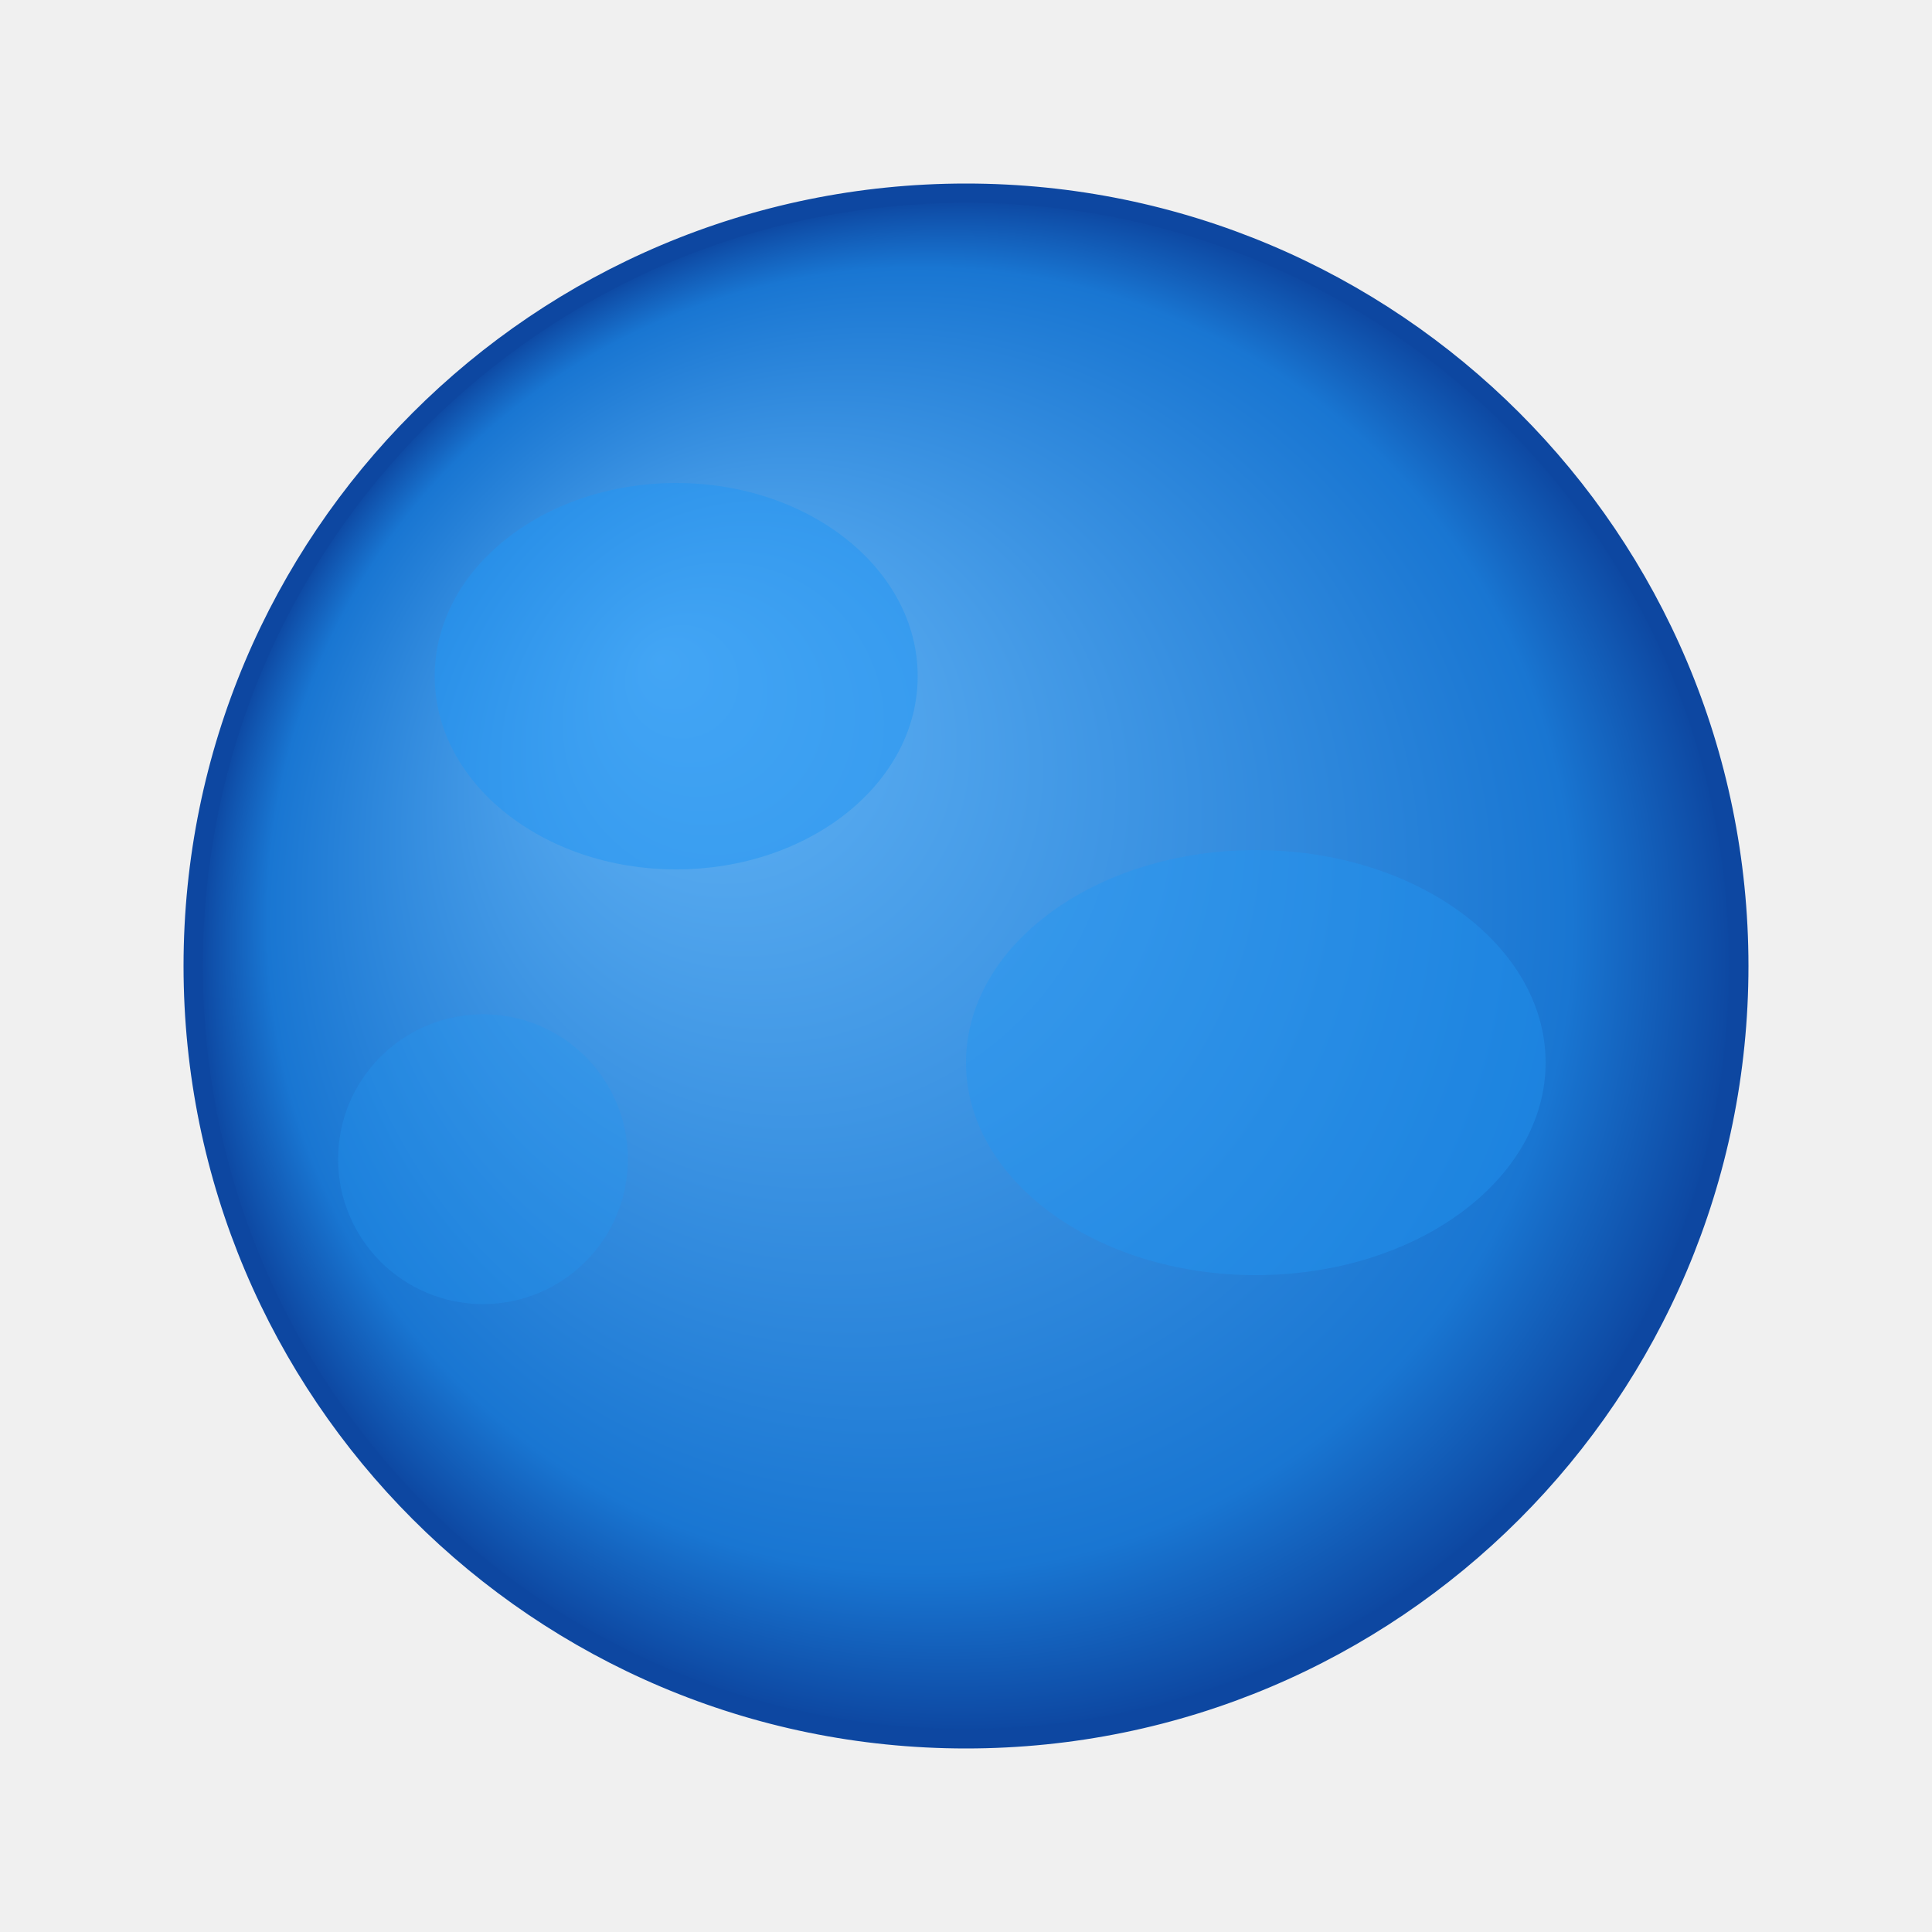
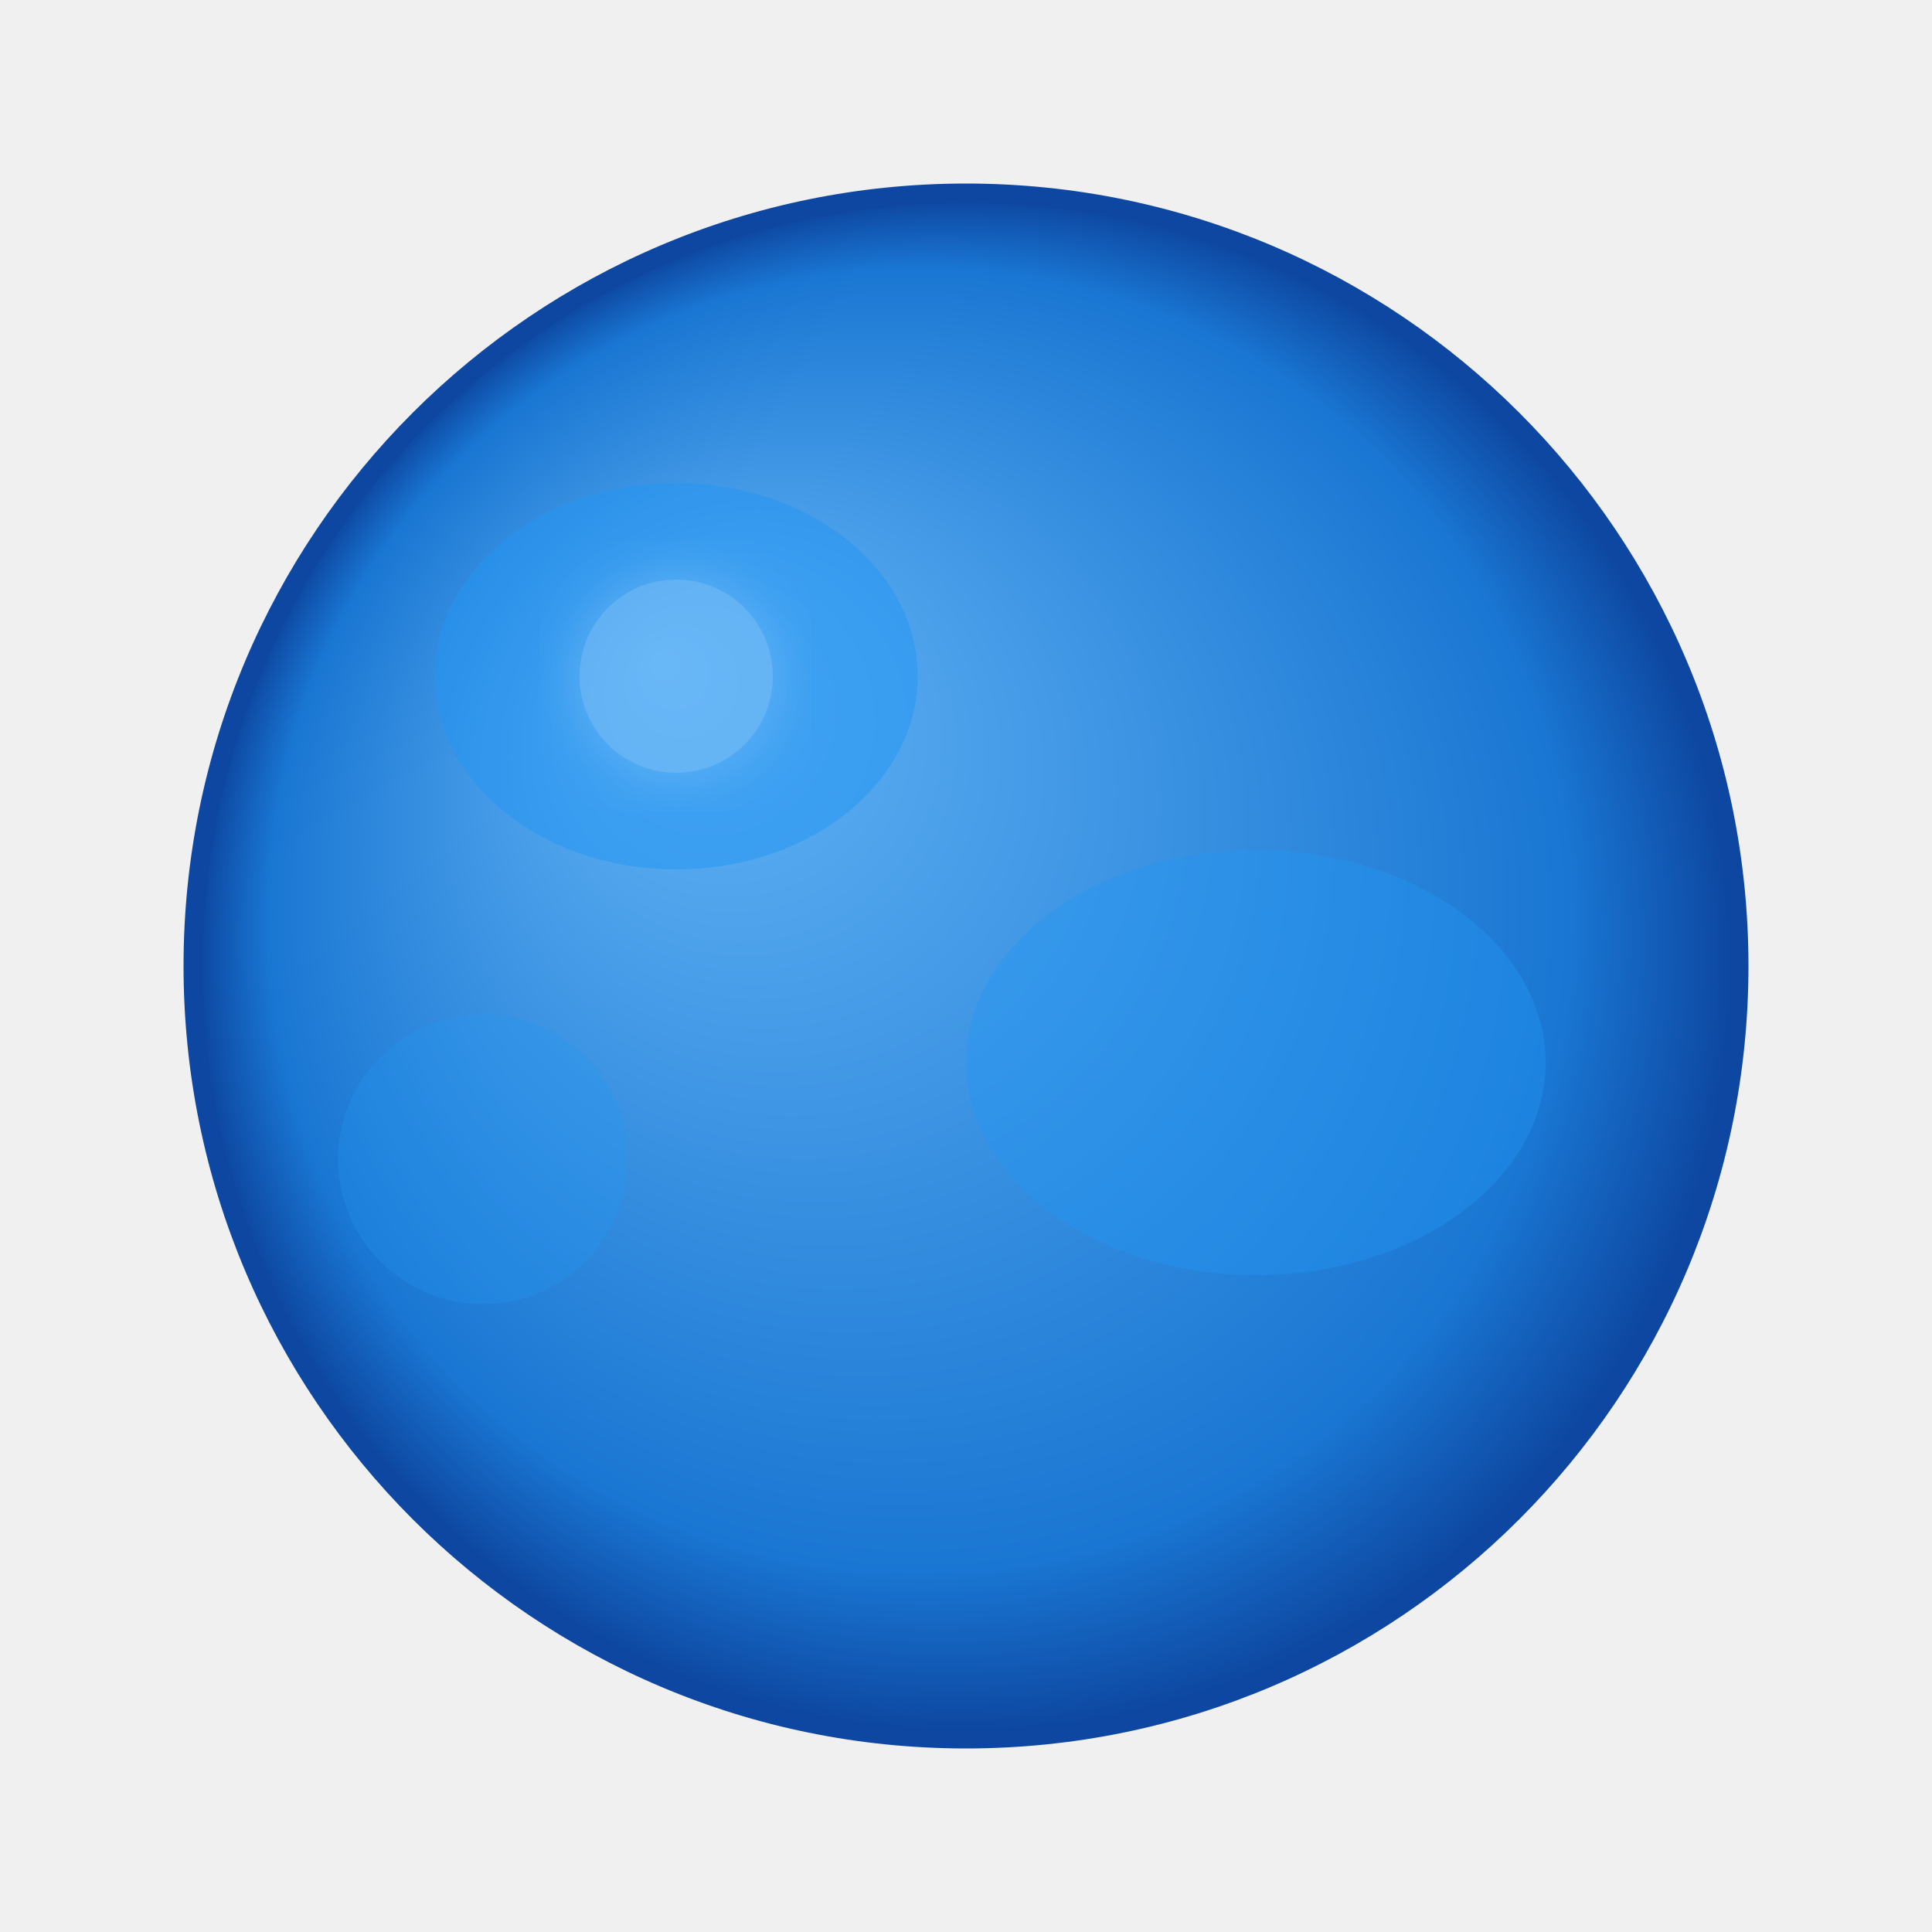
<svg xmlns="http://www.w3.org/2000/svg" width="200" height="200">
  <defs>
-     <radialGradient id="planetGradient0" cx="50%" cy="50%" r="50%" fx="30%" fy="30%">
+     <radialGradient id="planetGradient" cx="50%" cy="50%" r="50%" fx="30%" fy="30%">
      <stop offset="0%" stop-color="#64b5f6" />
      <stop offset="85%" stop-color="#1976d2" />
      <stop offset="100%" stop-color="#0d47a1" />
    </radialGradient>
+     <filter id="glow" x="-20%" y="-20%" width="140%" height="140%">
+       <feGaussianBlur stdDeviation="3" result="blur" />
+       <feComposite in="SourceGraphic" in2="blur" operator="over" />
+     </filter>
  </defs>
-   <circle cx="100" cy="100" r="80" fill="url(#planetGradient0)" stroke="#0d47a1" stroke-width="2" />
+   <circle cx="100" cy="100" r="80" fill="url(#planetGradient)" stroke="#0d47a1" stroke-width="2" />
  <ellipse cx="70" cy="70" rx="25" ry="20" fill="#2196f3" opacity="0.5" />
  <ellipse cx="130" cy="110" rx="30" ry="22" fill="#2196f3" opacity="0.4" />
  <circle cx="50" cy="120" r="15" fill="#2196f3" opacity="0.3" />
+   <circle cx="70" cy="70" r="10" fill="white" opacity="0.2" filter="url(#glow)" />
</svg>
